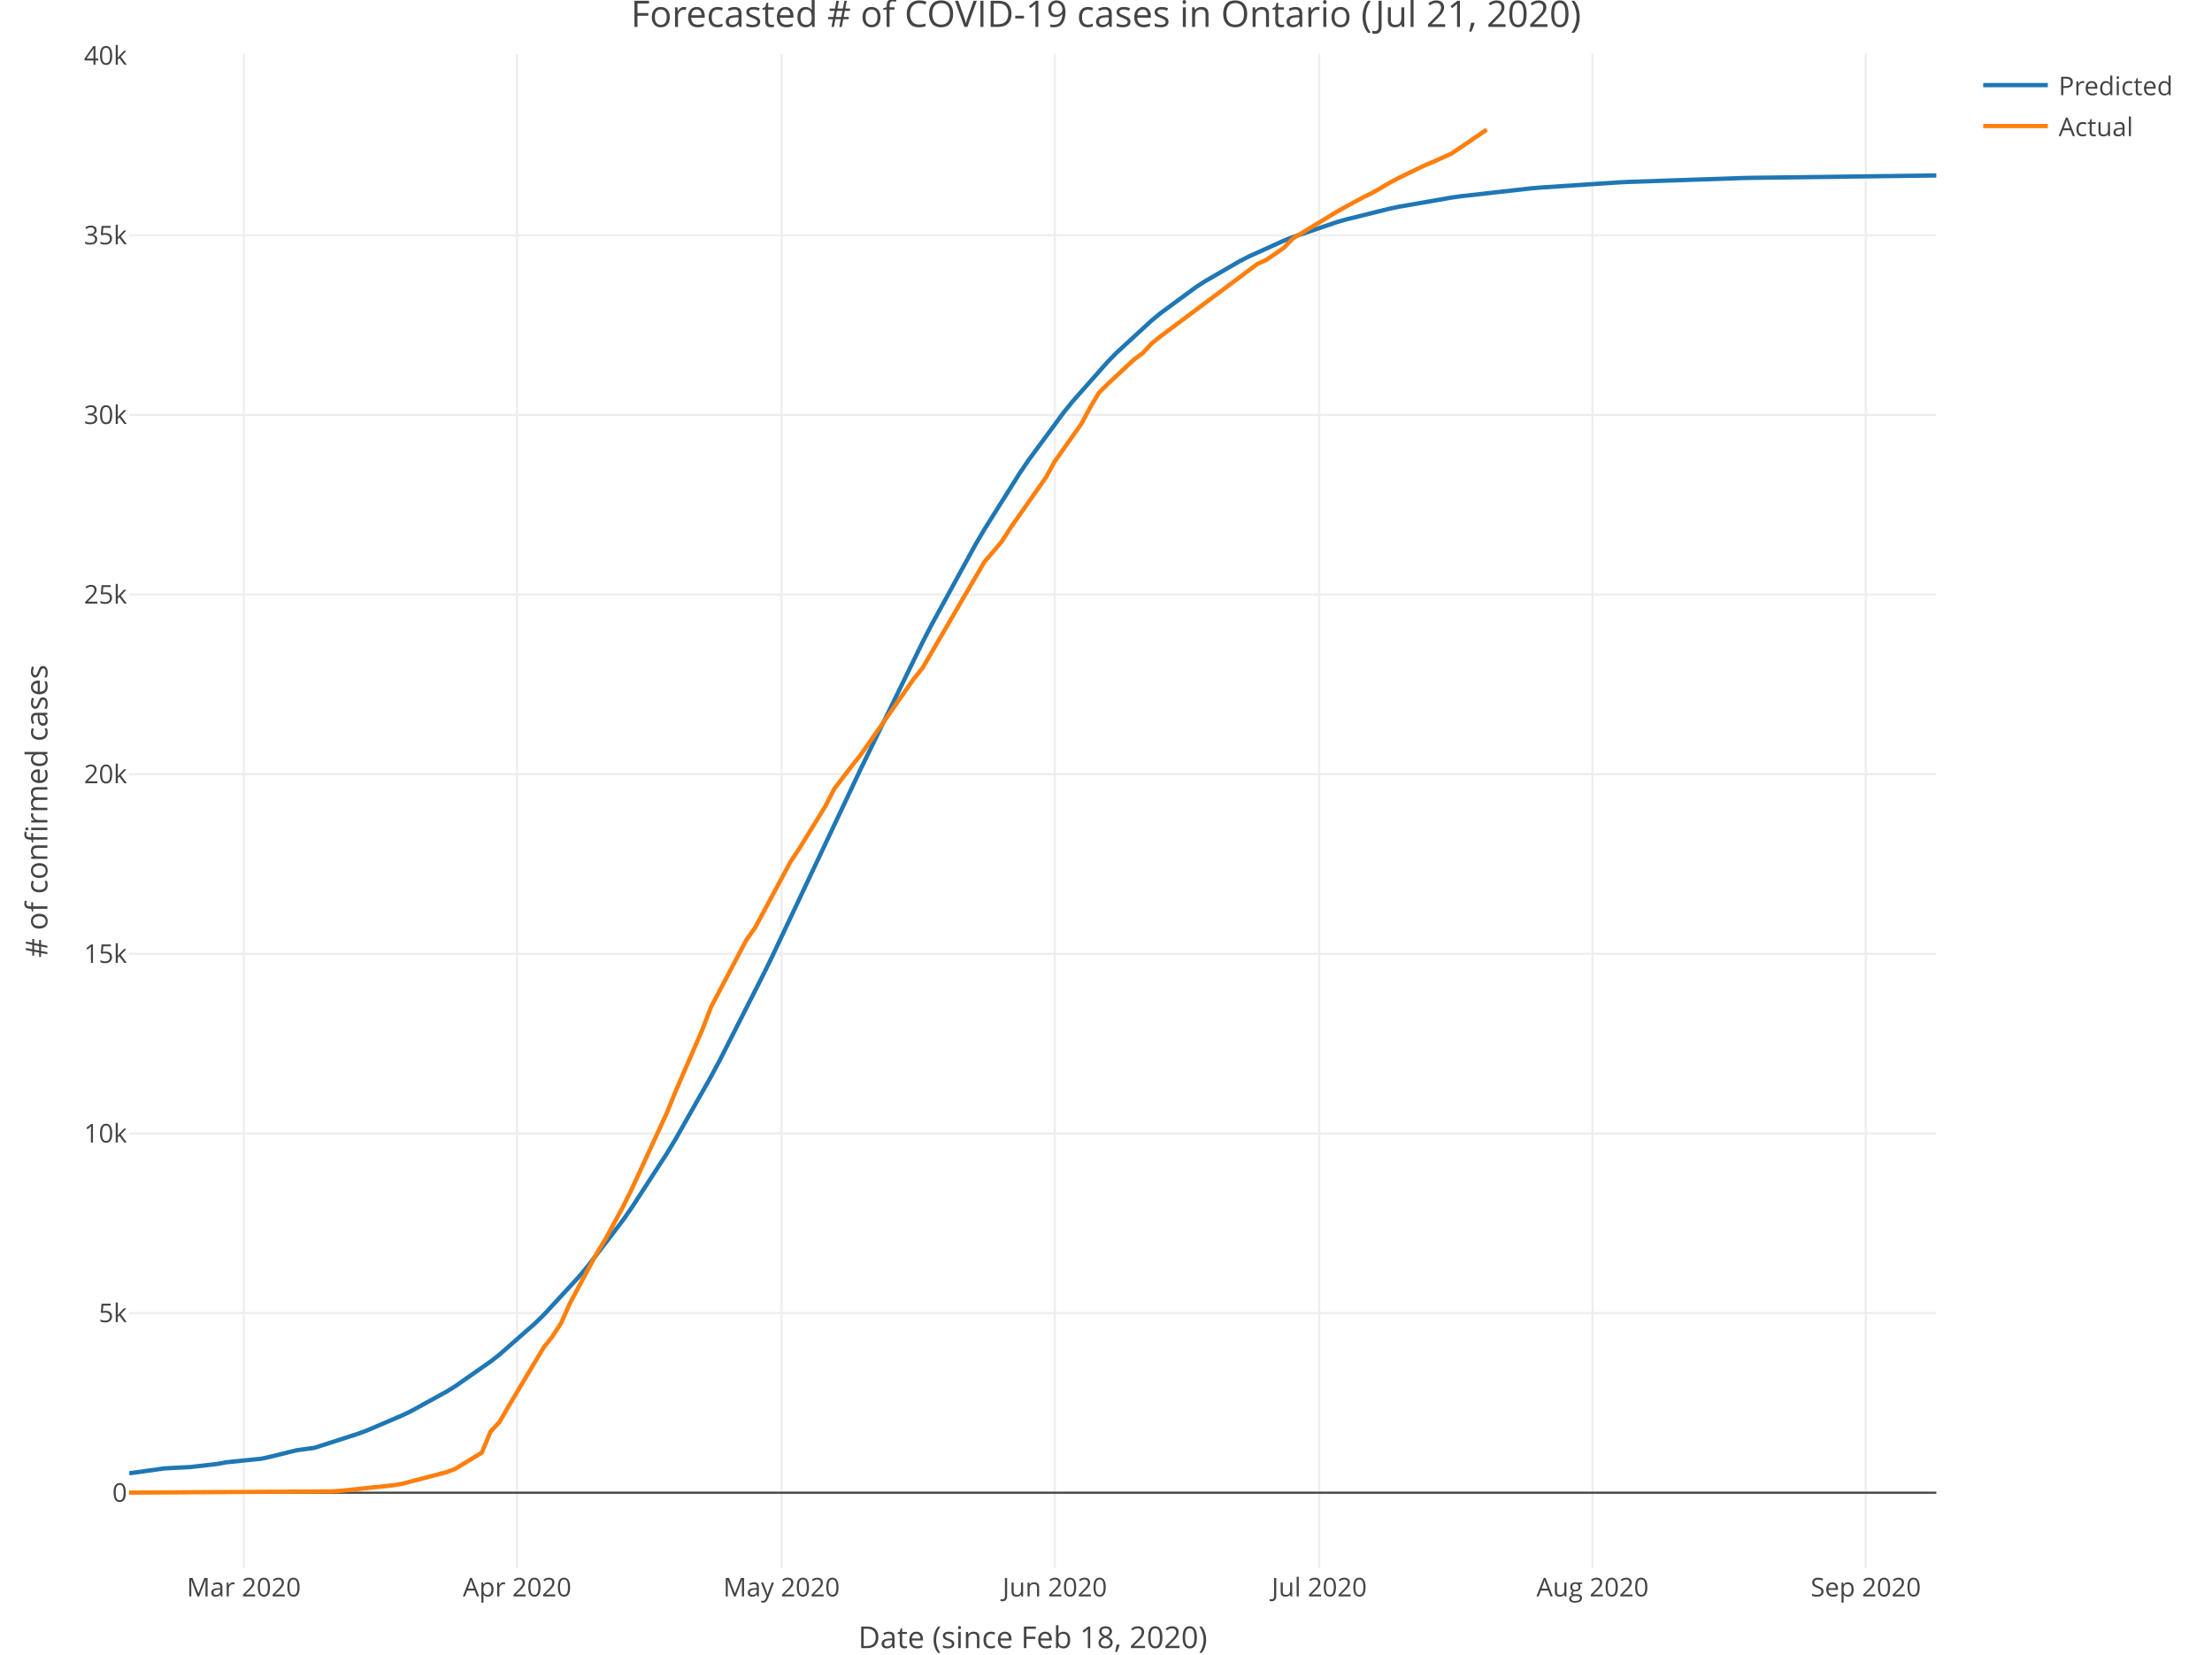
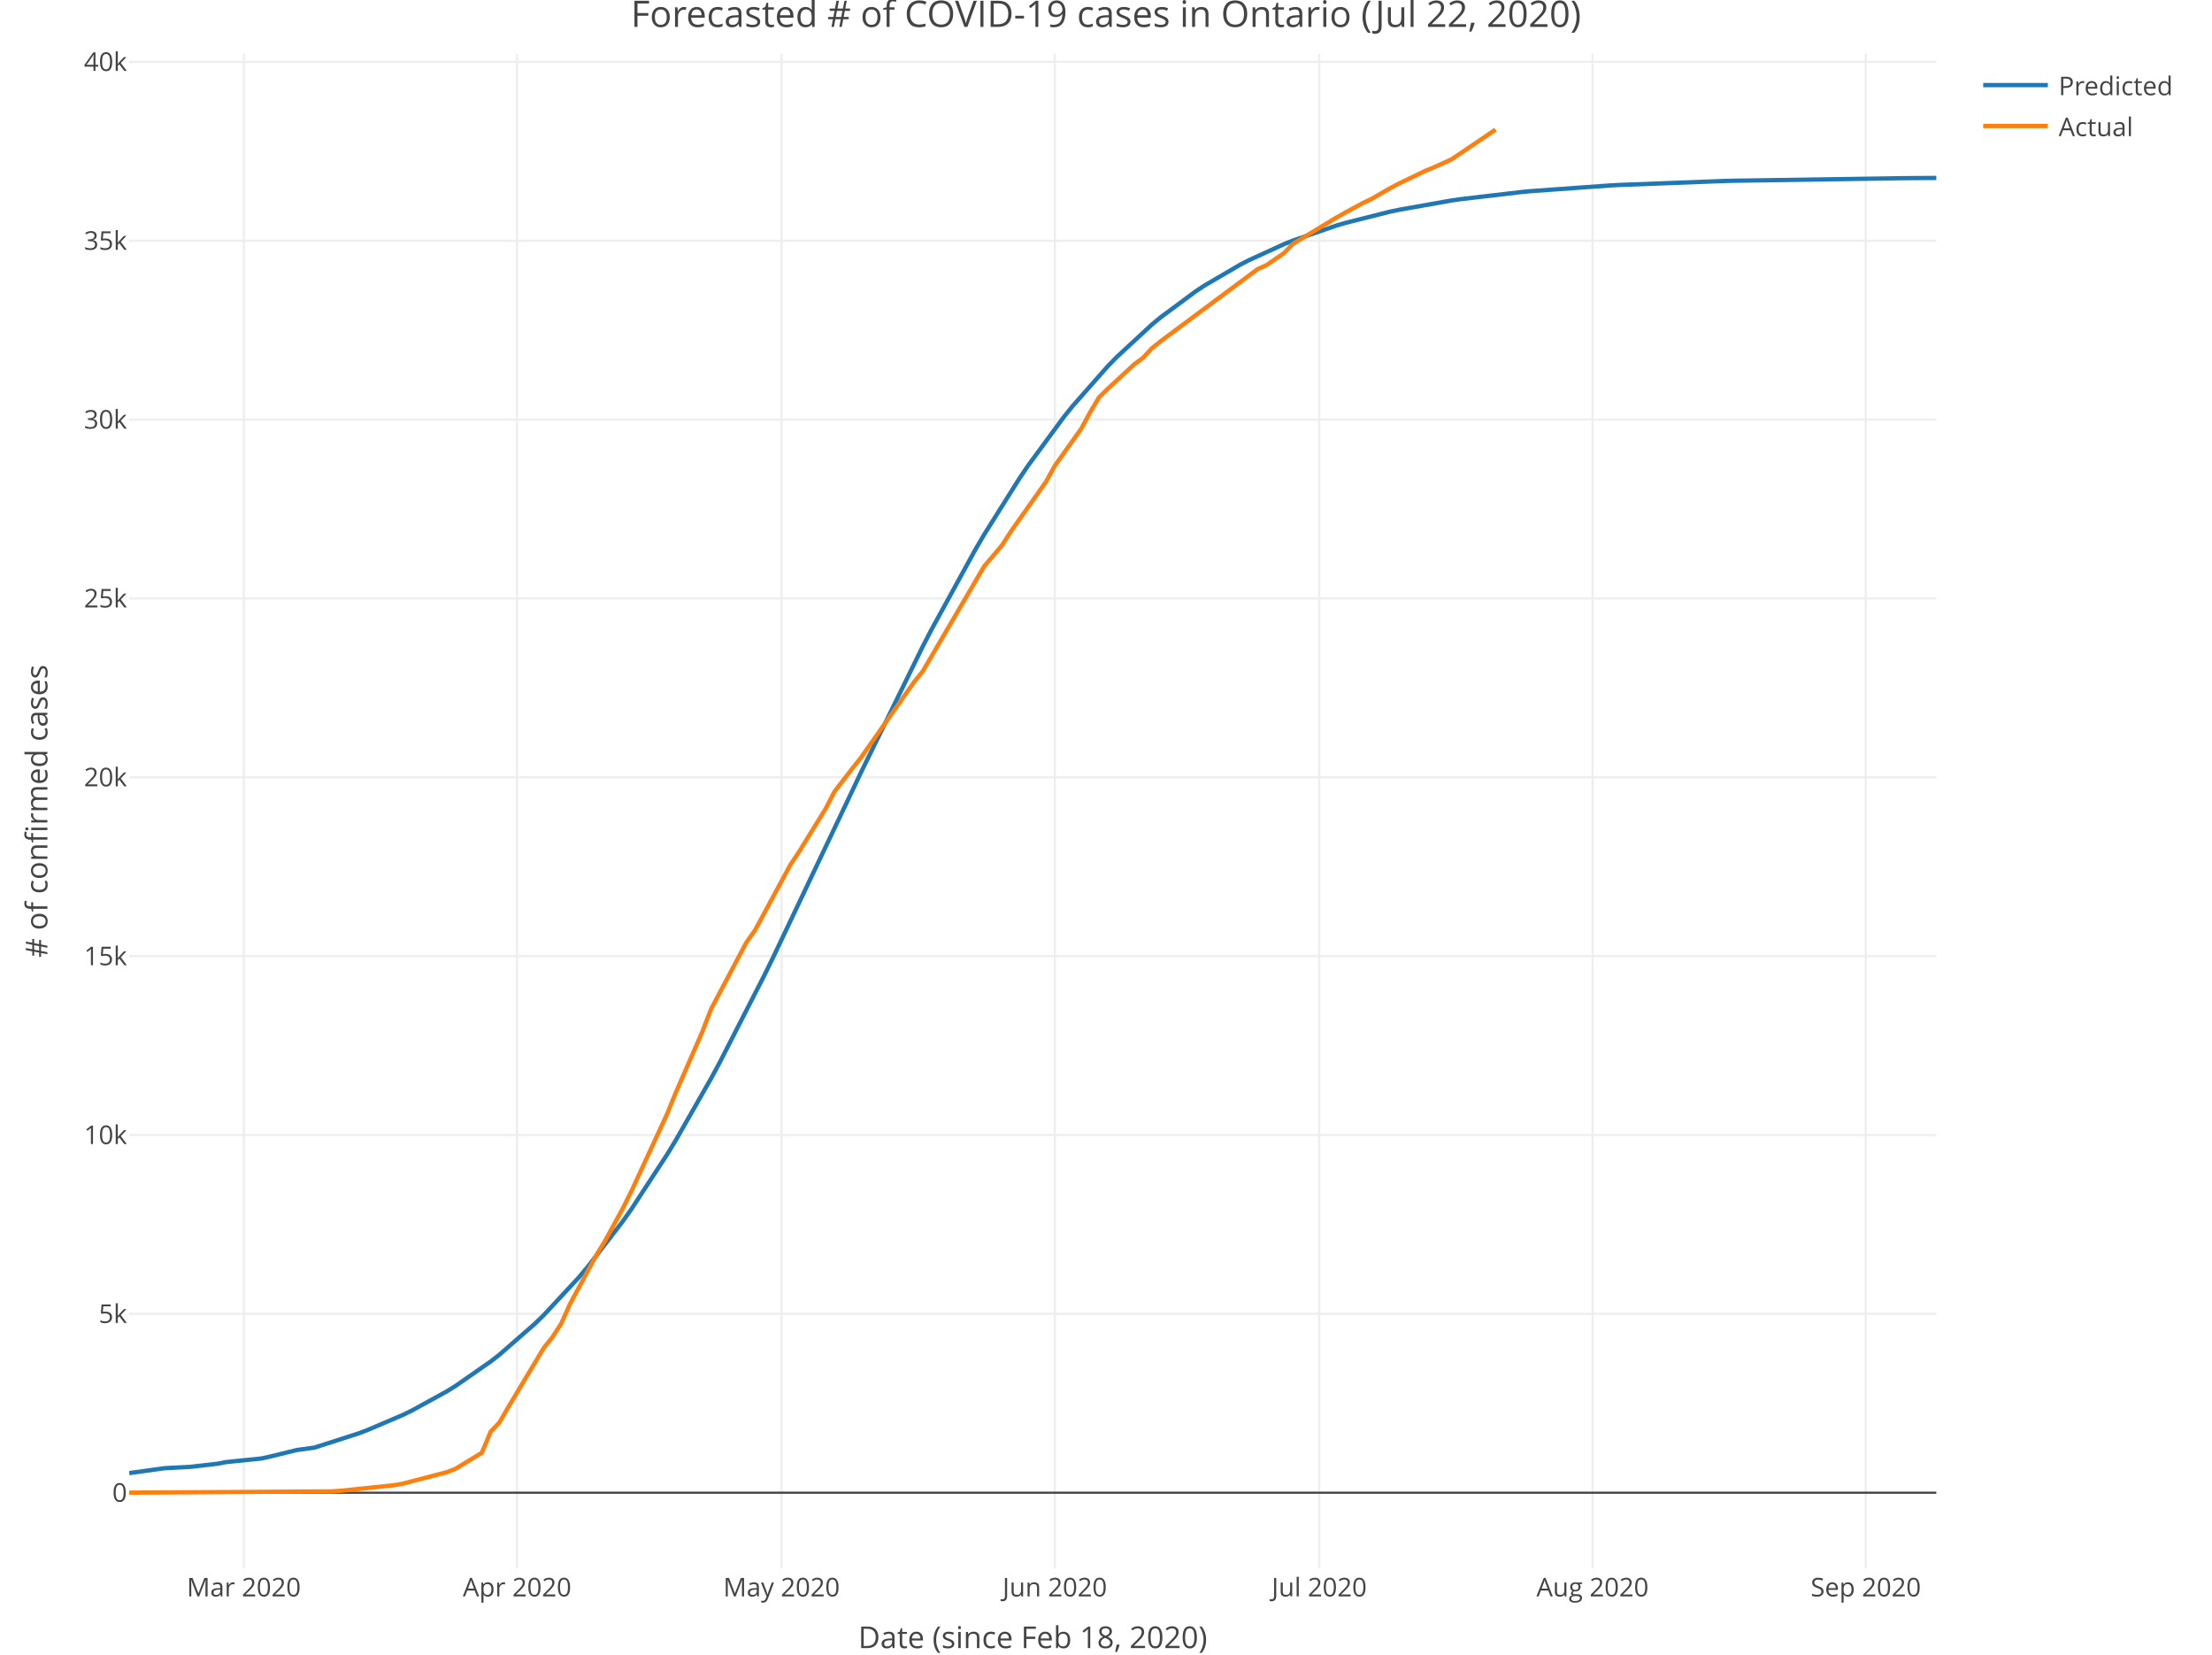
<svg xmlns="http://www.w3.org/2000/svg" class="main-svg" width="1027" height="768" style="" viewBox="0 0 1027 768">
  <rect x="0" y="0" width="1027" height="768" style="fill: rgb(255, 255, 255); fill-opacity: 1;" />
-   <defs id="defs-d9f342">
+   <defs id="defs-e7574a">
    <g class="clips">
-       <clipPath id="clipd9f342xyplot" class="plotclip">
+       <clipPath id="clipe7574axyplot" class="plotclip">
        <rect width="839" height="703" />
      </clipPath>
-       <clipPath class="axesclip" id="clipd9f342x">
+       <clipPath class="axesclip" id="clipe7574ax">
        <rect x="60" y="0" width="839" height="768" />
      </clipPath>
-       <clipPath class="axesclip" id="clipd9f342y">
+       <clipPath class="axesclip" id="clipe7574ay">
        <rect x="0" y="25" width="1027" height="703" />
      </clipPath>
-       <clipPath class="axesclip" id="clipd9f342xy">
+       <clipPath class="axesclip" id="clipe7574axy">
        <rect x="60" y="25" width="839" height="703" />
      </clipPath>
    </g>
    <g class="gradients" />
  </defs>
  <g class="bglayer" />
  <g class="layer-below">
    <g class="imagelayer" />
    <g class="shapelayer" />
  </g>
  <g class="cartesianlayer">
    <g class="subplot xy">
      <g class="layer-subplot">
        <g class="shapelayer" />
        <g class="imagelayer" />
      </g>
      <g class="gridlayer">
        <g class="x">
          <path class="xgrid crisp" transform="translate(113.2,0)" d="M0,25v703" style="stroke: rgb(238, 238, 238); stroke-opacity: 1; stroke-width: 1px;" />
          <path class="xgrid crisp" transform="translate(240.08,0)" d="M0,25v703" style="stroke: rgb(238, 238, 238); stroke-opacity: 1; stroke-width: 1px;" />
          <path class="xgrid crisp" transform="translate(362.86,0)" d="M0,25v703" style="stroke: rgb(238, 238, 238); stroke-opacity: 1; stroke-width: 1px;" />
          <path class="xgrid crisp" transform="translate(489.73,0)" d="M0,25v703" style="stroke: rgb(238, 238, 238); stroke-opacity: 1; stroke-width: 1px;" />
          <path class="xgrid crisp" transform="translate(612.51,0)" d="M0,25v703" style="stroke: rgb(238, 238, 238); stroke-opacity: 1; stroke-width: 1px;" />
          <path class="xgrid crisp" transform="translate(739.39,0)" d="M0,25v703" style="stroke: rgb(238, 238, 238); stroke-opacity: 1; stroke-width: 1px;" />
          <path class="xgrid crisp" transform="translate(866.26,0)" d="M0,25v703" style="stroke: rgb(238, 238, 238); stroke-opacity: 1; stroke-width: 1px;" />
        </g>
        <g class="y">
-           <path class="ygrid crisp" transform="translate(0,609.49)" d="M60,0h839" style="stroke: rgb(238, 238, 238); stroke-opacity: 1; stroke-width: 1px;" />
-           <path class="ygrid crisp" transform="translate(0,526.11)" d="M60,0h839" style="stroke: rgb(238, 238, 238); stroke-opacity: 1; stroke-width: 1px;" />
-           <path class="ygrid crisp" transform="translate(0,442.73)" d="M60,0h839" style="stroke: rgb(238, 238, 238); stroke-opacity: 1; stroke-width: 1px;" />
-           <path class="ygrid crisp" transform="translate(0,359.35)" d="M60,0h839" style="stroke: rgb(238, 238, 238); stroke-opacity: 1; stroke-width: 1px;" />
-           <path class="ygrid crisp" transform="translate(0,275.97)" d="M60,0h839" style="stroke: rgb(238, 238, 238); stroke-opacity: 1; stroke-width: 1px;" />
-           <path class="ygrid crisp" transform="translate(0,192.59)" d="M60,0h839" style="stroke: rgb(238, 238, 238); stroke-opacity: 1; stroke-width: 1px;" />
-           <path class="ygrid crisp" transform="translate(0,109.21)" d="M60,0h839" style="stroke: rgb(238, 238, 238); stroke-opacity: 1; stroke-width: 1px;" />
+           <path class="ygrid crisp" transform="translate(0,609.85)" d="M60,0h839" style="stroke: rgb(238, 238, 238); stroke-opacity: 1; stroke-width: 1px;" />
+           <path class="ygrid crisp" transform="translate(0,526.83)" d="M60,0h839" style="stroke: rgb(238, 238, 238); stroke-opacity: 1; stroke-width: 1px;" />
+           <path class="ygrid crisp" transform="translate(0,443.81)" d="M60,0h839" style="stroke: rgb(238, 238, 238); stroke-opacity: 1; stroke-width: 1px;" />
+           <path class="ygrid crisp" transform="translate(0,360.79)" d="M60,0h839" style="stroke: rgb(238, 238, 238); stroke-opacity: 1; stroke-width: 1px;" />
+           <path class="ygrid crisp" transform="translate(0,277.77)" d="M60,0h839" style="stroke: rgb(238, 238, 238); stroke-opacity: 1; stroke-width: 1px;" />
+           <path class="ygrid crisp" transform="translate(0,194.76)" d="M60,0h839" style="stroke: rgb(238, 238, 238); stroke-opacity: 1; stroke-width: 1px;" />
+           <path class="ygrid crisp" transform="translate(0,111.74)" d="M60,0h839" style="stroke: rgb(238, 238, 238); stroke-opacity: 1; stroke-width: 1px;" />
+           <path class="ygrid crisp" transform="translate(0,28.72)" d="M60,0h839" style="stroke: rgb(238, 238, 238); stroke-opacity: 1; stroke-width: 1px;" />
        </g>
      </g>
      <g class="zerolinelayer">
        <path class="yzl zl crisp" transform="translate(0,692.87)" d="M60,0h839" style="stroke: rgb(68, 68, 68); stroke-opacity: 1; stroke-width: 1px;" />
      </g>
      <path class="xlines-below" />
      <path class="ylines-below" />
      <g class="overlines-below" />
      <g class="xaxislayer-below" />
      <g class="yaxislayer-below" />
      <g class="overaxes-below" />
-       <g class="plot" transform="translate(60, 25)" clip-path="url('#clipd9f342xyplot')">
+       <g class="plot" transform="translate(60, 25)" clip-path="url('#clipe7574axyplot')">
        <g class="scatterlayer mlayer">
-           <g class="trace scatter tracea2562b" style="stroke-miterlimit: 2; opacity: 1;">
+           <g class="trace scatter traced9ddf9" style="stroke-miterlimit: 2; opacity: 1;">
            <g class="fills" />
            <g class="errorbars" />
            <g class="lines">
-               <path class="js-line" d="M0,658.85L16.37,656.58L28.65,655.93L40.93,654.51L45.02,653.75L61.39,652.08L65.48,651.18L77.76,648.15L85.95,647.04L106.41,640.45L110.5,638.92L126.87,631.92L130.97,629.94L147.34,620.94L151.43,618.4L167.8,606.96L171.89,603.76L188.26,589.4L192.36,585.41L208.73,567.7L212.82,562.82L229.19,541.42L233.28,535.59L249.65,510.36L253.75,503.58L270.12,474.71L274.21,467.07L294.67,426.82L298.77,418.43L335.6,340.44L339.69,331.76L368.34,273.1L372.43,265.16L392.9,227.76L396.99,220.79L413.36,194.75L417.45,188.72L433.82,166.49L437.92,161.41L454.29,142.93L458.38,138.75L474.75,123.71L478.84,120.35L495.21,108.32L499.31,105.65L515.68,96.17L519.77,94.07L536.14,86.68L540.23,85.06L560.7,78.09L564.79,76.91L585.25,71.84L589.35,70.98L613.9,66.71L618,66.12L650.74,62.44L654.83,62.09L691.66,59.65L695.76,59.45L748.96,57.64L753.05,57.55L834.91,56.49L839,56.46" style="vector-effect: non-scaling-stroke; fill: none; stroke: rgb(31, 119, 180); stroke-opacity: 1; stroke-width: 2px; opacity: 1;" />
+               <path class="js-line" d="M0,658.77L16.37,656.49L28.65,655.84L40.93,654.42L45.02,653.65L61.39,651.98L65.48,651.08L77.76,648.06L85.95,646.94L106.41,640.36L110.5,638.82L126.87,631.84L130.97,629.86L147.34,620.89L151.43,618.36L167.8,606.97L171.89,603.78L188.26,589.5L192.36,585.53L208.73,567.93L212.82,563.08L229.19,541.83L233.28,536.04L249.65,511L253.75,504.27L270.12,475.62L274.21,468.04L294.67,428.1L298.77,419.76L335.6,342.28L339.69,333.64L368.34,275.23L372.43,267.32L392.9,230L396.99,223.03L413.36,196.99L417.45,190.95L433.82,168.68L437.92,163.58L454.29,145.03L458.38,140.83L474.75,125.7L478.84,122.31L495.21,110.19L499.31,107.49L515.68,97.92L519.77,95.81L536.14,88.33L540.23,86.68L560.7,79.63L564.79,78.43L585.25,73.28L589.35,72.41L613.9,68.06L618,67.47L646.64,64.1L650.74,63.72L687.57,61.08L691.66,60.86L740.78,59L744.87,58.9L822.63,57.71L826.72,57.68L839,57.59" style="vector-effect: non-scaling-stroke; fill: none; stroke: rgb(31, 119, 180); stroke-opacity: 1; stroke-width: 2px; opacity: 1;" />
            </g>
            <g class="points" />
            <g class="text" />
          </g>
-           <g class="trace scatter tracecf8e27" style="stroke-miterlimit: 2; opacity: 1;">
+           <g class="trace scatter trace9c75f7" style="stroke-miterlimit: 2; opacity: 1;">
            <g class="fills" />
            <g class="errorbars" />
            <g class="lines">
-               <path class="js-line" d="M0,667.83L94.13,667.25L98.22,666.97L122.78,664.4L126.87,663.68L147.34,658.33L151.43,656.74L163.71,649.24L167.8,639.42L171.89,635.08L175.99,627.98L192.36,600.53L196.45,595.38L200.54,589.06L204.63,579.88L216.91,557.01L221,550.32L229.19,535.24L233.28,527.01L249.65,491.47L253.75,481.36L266.02,453.1L270.12,442.43L286.49,411.37L290.58,405.59L306.95,375.15L311.04,368.98L323.32,349.01L327.41,341.05L335.6,330.38L339.69,325.24L364.25,290.11L368.34,285.04L396.99,235.89L401.08,231.11L405.18,226.24L409.27,219.85L425.64,196.56L429.73,189.12L442.01,171.81L446.1,164.22L450.2,157.3L454.29,153.25L466.57,141.84L470.66,138.81L474.75,134.37L478.84,131.09L523.86,97.47L527.96,95.62L536.14,89.98L540.23,85.69L560.7,73.27L564.79,70.97L572.98,66.53L577.07,64.57L585.25,59.8L589.35,57.63L601.62,51.69L605.72,49.99L613.9,46.29L618,43.52L630.27,35.15" style="vector-effect: non-scaling-stroke; fill: none; stroke: rgb(255, 127, 14); stroke-opacity: 1; stroke-width: 2px; opacity: 1;" />
+               <path class="js-line" d="M0,667.83L94.13,667.25L98.22,666.97L122.78,664.41L126.87,663.7L147.34,658.37L151.43,656.79L163.71,649.32L167.8,639.54L171.89,635.22L175.99,628.15L192.36,600.82L196.45,595.69L200.54,589.4L204.63,580.27L216.91,557.49L221,550.83L229.19,535.82L233.28,527.62L249.65,492.23L253.75,482.17L266.02,454.03L270.12,443.4L286.49,412.49L290.58,406.72L306.95,376.42L311.04,370.28L323.32,350.39L327.41,342.47L335.6,331.84L339.69,326.73L364.25,291.74L368.34,286.7L396.99,237.76L401.08,233L405.18,228.15L409.27,221.79L425.64,198.6L429.73,191.19L442.01,173.96L446.1,166.4L450.2,159.51L454.29,155.48L466.57,144.12L470.66,141.1L474.75,136.68L478.84,133.41L523.86,99.94L527.96,98.09L536.14,92.48L540.23,88.22L560.7,75.85L564.79,73.55L572.98,69.14L577.07,67.18L585.25,62.43L589.35,60.27L601.62,54.36L605.72,52.67L613.9,48.98L618,46.22L634.37,35.15" style="vector-effect: non-scaling-stroke; fill: none; stroke: rgb(255, 127, 14); stroke-opacity: 1; stroke-width: 2px; opacity: 1;" />
            </g>
            <g class="points" />
            <g class="text" />
          </g>
        </g>
      </g>
      <g class="overplot" />
      <path class="xlines-above crisp" style="fill: none;" d="M0,0" />
      <path class="ylines-above crisp" style="fill: none;" d="M0,0" />
      <g class="overlines-above" />
      <g class="xaxislayer-above">
        <g class="xtick">
          <text text-anchor="middle" x="0" y="741" transform="translate(113.2,0)" style="font-family: 'Open Sans', verdana, arial, sans-serif; font-size: 12px; fill: rgb(68, 68, 68); fill-opacity: 1; white-space: pre;">Mar 2020</text>
        </g>
        <g class="xtick">
          <text text-anchor="middle" x="0" y="741" transform="translate(240.08,0)" style="font-family: 'Open Sans', verdana, arial, sans-serif; font-size: 12px; fill: rgb(68, 68, 68); fill-opacity: 1; white-space: pre;">Apr 2020</text>
        </g>
        <g class="xtick">
          <text text-anchor="middle" x="0" y="741" transform="translate(362.86,0)" style="font-family: 'Open Sans', verdana, arial, sans-serif; font-size: 12px; fill: rgb(68, 68, 68); fill-opacity: 1; white-space: pre;">May 2020</text>
        </g>
        <g class="xtick">
          <text text-anchor="middle" x="0" y="741" transform="translate(489.73,0)" style="font-family: 'Open Sans', verdana, arial, sans-serif; font-size: 12px; fill: rgb(68, 68, 68); fill-opacity: 1; white-space: pre;">Jun 2020</text>
        </g>
        <g class="xtick">
          <text text-anchor="middle" x="0" y="741" transform="translate(612.51,0)" style="font-family: 'Open Sans', verdana, arial, sans-serif; font-size: 12px; fill: rgb(68, 68, 68); fill-opacity: 1; white-space: pre;">Jul 2020</text>
        </g>
        <g class="xtick">
          <text text-anchor="middle" x="0" y="741" transform="translate(739.39,0)" style="font-family: 'Open Sans', verdana, arial, sans-serif; font-size: 12px; fill: rgb(68, 68, 68); fill-opacity: 1; white-space: pre;">Aug 2020</text>
        </g>
        <g class="xtick">
          <text text-anchor="middle" x="0" y="741" transform="translate(866.26,0)" style="font-family: 'Open Sans', verdana, arial, sans-serif; font-size: 12px; fill: rgb(68, 68, 68); fill-opacity: 1; white-space: pre;">Sep 2020</text>
        </g>
      </g>
      <g class="yaxislayer-above">
        <g class="ytick">
          <text text-anchor="end" x="59" y="4.2" transform="translate(0,692.87)" style="font-family: 'Open Sans', verdana, arial, sans-serif; font-size: 12px; fill: rgb(68, 68, 68); fill-opacity: 1; white-space: pre;">0</text>
        </g>
        <g class="ytick">
-           <text text-anchor="end" x="59" y="4.2" transform="translate(0,609.49)" style="font-family: 'Open Sans', verdana, arial, sans-serif; font-size: 12px; fill: rgb(68, 68, 68); fill-opacity: 1; white-space: pre;">5k</text>
-         </g>
-         <g class="ytick">
-           <text text-anchor="end" x="59" y="4.2" transform="translate(0,526.11)" style="font-family: 'Open Sans', verdana, arial, sans-serif; font-size: 12px; fill: rgb(68, 68, 68); fill-opacity: 1; white-space: pre;">10k</text>
-         </g>
-         <g class="ytick">
-           <text text-anchor="end" x="59" y="4.2" transform="translate(0,442.73)" style="font-family: 'Open Sans', verdana, arial, sans-serif; font-size: 12px; fill: rgb(68, 68, 68); fill-opacity: 1; white-space: pre;">15k</text>
-         </g>
-         <g class="ytick">
-           <text text-anchor="end" x="59" y="4.2" transform="translate(0,359.35)" style="font-family: 'Open Sans', verdana, arial, sans-serif; font-size: 12px; fill: rgb(68, 68, 68); fill-opacity: 1; white-space: pre;">20k</text>
-         </g>
-         <g class="ytick">
-           <text text-anchor="end" x="59" y="4.2" transform="translate(0,275.97)" style="font-family: 'Open Sans', verdana, arial, sans-serif; font-size: 12px; fill: rgb(68, 68, 68); fill-opacity: 1; white-space: pre;">25k</text>
-         </g>
-         <g class="ytick">
-           <text text-anchor="end" x="59" y="4.2" transform="translate(0,192.59)" style="font-family: 'Open Sans', verdana, arial, sans-serif; font-size: 12px; fill: rgb(68, 68, 68); fill-opacity: 1; white-space: pre;">30k</text>
-         </g>
-         <g class="ytick">
-           <text text-anchor="end" x="59" y="4.2" transform="translate(0,109.21)" style="font-family: 'Open Sans', verdana, arial, sans-serif; font-size: 12px; fill: rgb(68, 68, 68); fill-opacity: 1; white-space: pre;">35k</text>
-         </g>
-         <g class="ytick">
-           <text text-anchor="end" x="59" y="4.2" transform="translate(0,25.83)" style="font-family: 'Open Sans', verdana, arial, sans-serif; font-size: 12px; fill: rgb(68, 68, 68); fill-opacity: 1; white-space: pre;">40k</text>
+           <text text-anchor="end" x="59" y="4.2" transform="translate(0,609.85)" style="font-family: 'Open Sans', verdana, arial, sans-serif; font-size: 12px; fill: rgb(68, 68, 68); fill-opacity: 1; white-space: pre;">5k</text>
+         </g>
+         <g class="ytick">
+           <text text-anchor="end" x="59" y="4.2" transform="translate(0,526.83)" style="font-family: 'Open Sans', verdana, arial, sans-serif; font-size: 12px; fill: rgb(68, 68, 68); fill-opacity: 1; white-space: pre;">10k</text>
+         </g>
+         <g class="ytick">
+           <text text-anchor="end" x="59" y="4.2" transform="translate(0,443.81)" style="font-family: 'Open Sans', verdana, arial, sans-serif; font-size: 12px; fill: rgb(68, 68, 68); fill-opacity: 1; white-space: pre;">15k</text>
+         </g>
+         <g class="ytick">
+           <text text-anchor="end" x="59" y="4.2" transform="translate(0,360.79)" style="font-family: 'Open Sans', verdana, arial, sans-serif; font-size: 12px; fill: rgb(68, 68, 68); fill-opacity: 1; white-space: pre;">20k</text>
+         </g>
+         <g class="ytick">
+           <text text-anchor="end" x="59" y="4.2" transform="translate(0,277.77)" style="font-family: 'Open Sans', verdana, arial, sans-serif; font-size: 12px; fill: rgb(68, 68, 68); fill-opacity: 1; white-space: pre;">25k</text>
+         </g>
+         <g class="ytick">
+           <text text-anchor="end" x="59" y="4.2" transform="translate(0,194.76)" style="font-family: 'Open Sans', verdana, arial, sans-serif; font-size: 12px; fill: rgb(68, 68, 68); fill-opacity: 1; white-space: pre;">30k</text>
+         </g>
+         <g class="ytick">
+           <text text-anchor="end" x="59" y="4.2" transform="translate(0,111.74)" style="font-family: 'Open Sans', verdana, arial, sans-serif; font-size: 12px; fill: rgb(68, 68, 68); fill-opacity: 1; white-space: pre;">35k</text>
+         </g>
+         <g class="ytick">
+           <text text-anchor="end" x="59" y="4.2" transform="translate(0,28.72)" style="font-family: 'Open Sans', verdana, arial, sans-serif; font-size: 12px; fill: rgb(68, 68, 68); fill-opacity: 1; white-space: pre;">40k</text>
        </g>
      </g>
      <g class="overaxes-above" />
    </g>
  </g>
  <g class="polarlayer" />
  <g class="ternarylayer" />
  <g class="geolayer" />
  <g class="funnelarealayer" />
  <g class="pielayer" />
  <g class="treemaplayer" />
  <g class="sunburstlayer" />
  <g class="glimages" />
-   <defs id="topdefs-d9f342">
+   <defs id="topdefs-e7574a">
    <g class="clips" />
-     <clipPath id="legendd9f342">
+     <clipPath id="legende7574a">
      <rect width="101" height="48" x="0" y="0" />
    </clipPath>
  </defs>
  <g class="layer-above">
    <g class="imagelayer" />
    <g class="shapelayer" />
  </g>
  <g class="infolayer">
    <g class="legend" pointer-events="all" transform="translate(915.78, 25)">
      <rect class="bg" shape-rendering="crispEdges" style="stroke: rgb(68, 68, 68); stroke-opacity: 1; fill: rgb(255, 255, 255); fill-opacity: 1; stroke-width: 0px;" width="101" height="48" x="0" y="0" />
-       <g class="scrollbox" transform="translate(0, 0)" clip-path="url('#legendd9f342')">
+       <g class="scrollbox" transform="translate(0, 0)" clip-path="url('#legende7574a')">
        <g class="groups">
          <g class="traces" style="opacity: 1;" transform="translate(0, 14.5)">
            <text class="legendtext user-select-none" text-anchor="start" x="40" y="4.68" style="font-family: 'Open Sans', verdana, arial, sans-serif; font-size: 12px; fill: rgb(68, 68, 68); fill-opacity: 1; white-space: pre;">Predicted</text>
            <g class="layers" style="opacity: 1;">
              <g class="legendfill" />
              <g class="legendlines">
                <path class="js-line" d="M5,0h30" style="fill: none; stroke: rgb(31, 119, 180); stroke-opacity: 1; stroke-width: 2px;" />
              </g>
              <g class="legendsymbols">
                <g class="legendpoints" />
              </g>
            </g>
            <rect class="legendtoggle" pointer-events="all" x="0" y="-9.5" width="95.891" height="19" style="cursor: pointer; fill: rgb(0, 0, 0); fill-opacity: 0;" />
          </g>
          <g class="traces" style="opacity: 1;" transform="translate(0, 33.5)">
            <text class="legendtext user-select-none" text-anchor="start" x="40" y="4.68" style="font-family: 'Open Sans', verdana, arial, sans-serif; font-size: 12px; fill: rgb(68, 68, 68); fill-opacity: 1; white-space: pre;">Actual</text>
            <g class="layers" style="opacity: 1;">
              <g class="legendfill" />
              <g class="legendlines">
                <path class="js-line" d="M5,0h30" style="fill: none; stroke: rgb(255, 127, 14); stroke-opacity: 1; stroke-width: 2px;" />
              </g>
              <g class="legendsymbols">
                <g class="legendpoints" />
              </g>
            </g>
            <rect class="legendtoggle" pointer-events="all" x="0" y="-9.5" width="95.891" height="19" style="cursor: pointer; fill: rgb(0, 0, 0); fill-opacity: 0;" />
          </g>
        </g>
      </g>
      <rect class="scrollbar" rx="20" ry="3" width="0" height="0" style="fill: rgb(128, 139, 164); fill-opacity: 1;" x="0" y="0" />
    </g>
    <g class="g-gtitle">
-       <text class="gtitle" x="513.5" y="12.5" text-anchor="middle" dy="0em" style="font-family: 'Open Sans', verdana, arial, sans-serif; font-size: 17px; fill: rgb(68, 68, 68); opacity: 1; font-weight: normal; white-space: pre;">Forecasted # of COVID-19 cases in Ontario (Jul 21, 2020)</text>
+       <text class="gtitle" x="513.5" y="12.5" text-anchor="middle" dy="0em" style="font-family: 'Open Sans', verdana, arial, sans-serif; font-size: 17px; fill: rgb(68, 68, 68); opacity: 1; font-weight: normal; white-space: pre;">Forecasted # of COVID-19 cases in Ontario (Jul 22, 2020)</text>
    </g>
    <g class="g-xtitle" transform="translate(0,-15)">
      <text class="xtitle" x="479.5" y="780" text-anchor="middle" style="font-family: 'Open Sans', verdana, arial, sans-serif; font-size: 14px; fill: rgb(68, 68, 68); opacity: 1; font-weight: normal; white-space: pre;">Date (since Feb 18, 2020)</text>
    </g>
    <g class="g-ytitle">
      <text class="ytitle" transform="rotate(-90,22,376.5)" x="22" y="376.5" text-anchor="middle" style="font-family: 'Open Sans', verdana, arial, sans-serif; font-size: 14px; fill: rgb(68, 68, 68); opacity: 1; font-weight: normal; white-space: pre;"># of confirmed cases</text>
    </g>
  </g>
</svg>
